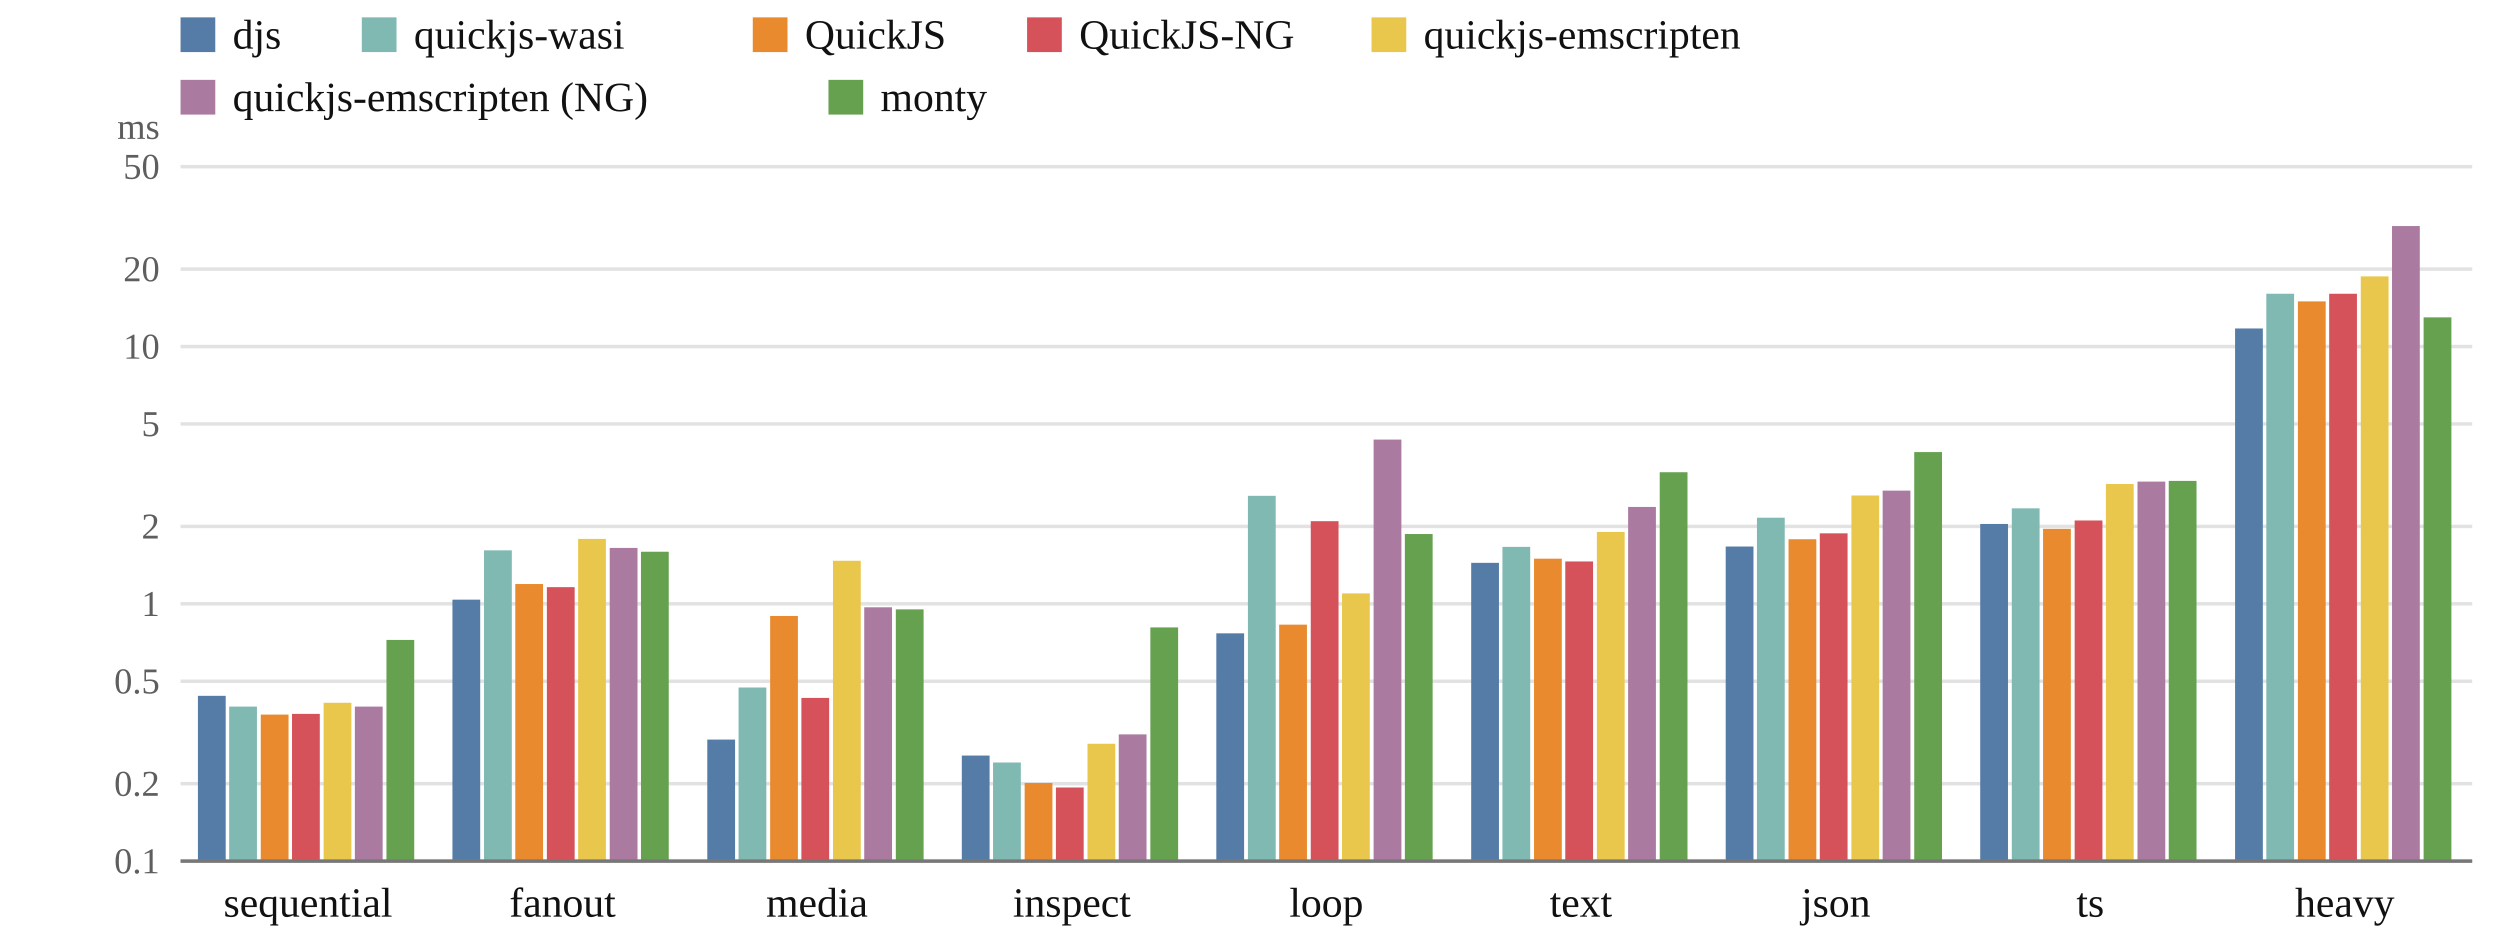
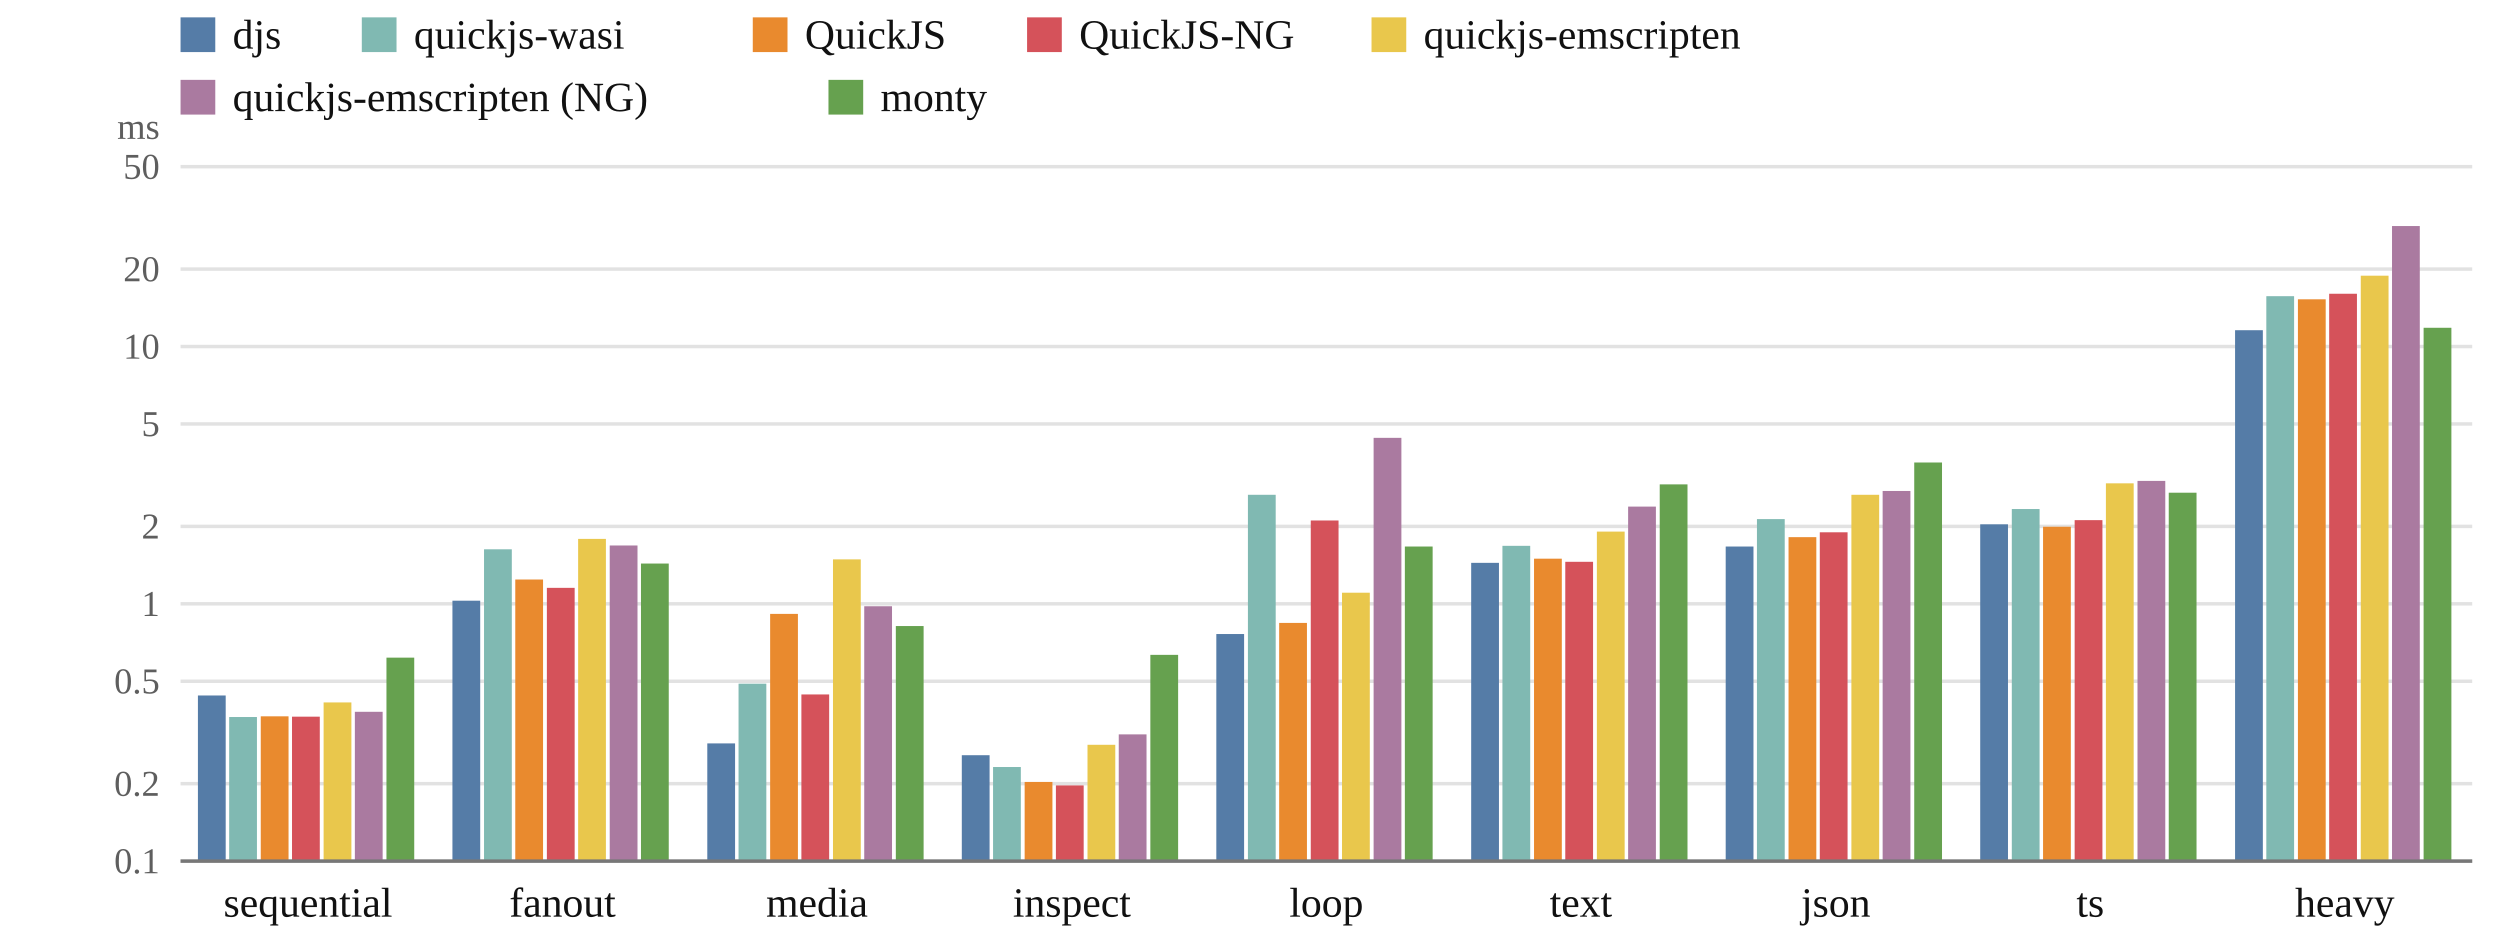
<svg xmlns="http://www.w3.org/2000/svg" class="dg-chart-engines-run" viewBox="0 0 720 274" width="720" height="274" role="img" aria-labelledby="chart-engines-run-t chart-engines-run-d">
  <style>
  .dg-chart-engines-run text { font-family: var(--semantic-font-family-ui, "Mallos Serif", Georgia, serif); font-size: 12px; fill: var(--semantic-color-text-primary, #111111); }
  .dg-chart-engines-run .mono { font-family: var(--semantic-font-family-code, "Commit Mono", ui-monospace, Menlo, monospace); font-size: 11px; }
  .dg-chart-engines-run .small { font-size: 10.5px; fill: var(--semantic-color-text-secondary, #5e5e5e); }
  .dg-chart-engines-run .label { font-weight: 600; }
  .dg-chart-engines-run .title { font-weight: 600; font-size: 13px; }
  .dg-chart-engines-run .box, .dg-chart-engines-run .host { fill: var(--semantic-color-background-surface, #f1f1f1); stroke: var(--semantic-color-border-primary, #777777); }
  .dg-chart-engines-run .hdr, .dg-chart-engines-run .engine { fill: var(--semantic-color-background-fill-secondary-information, #dbe4ea); stroke: var(--semantic-color-border-information, #3380a4); }
  .dg-chart-engines-run .traced, .dg-chart-engines-run .arena { fill: var(--semantic-color-background-fill-secondary-warning, #f3e0be); stroke: var(--semantic-color-border-warning, #996f00); }
  .dg-chart-engines-run .tag { fill: var(--semantic-color-background-fill-secondary-positive, #dae6df); stroke: var(--semantic-color-border-positive, #378960); }
  .dg-chart-engines-run .cell { fill: var(--semantic-color-background-canvas, #f8f8f8); stroke: var(--semantic-color-border-warning, #996f00); }
  .dg-chart-engines-run .pad { fill: url(#chart-engines-run-hatch); stroke: var(--semantic-color-border-secondary, #e2e2e2); }
  .dg-chart-engines-run .tail { fill: var(--semantic-color-background-surface, #f1f1f1); stroke: var(--semantic-color-border-primary, #777777); stroke-dasharray: 4 3; }
  .dg-chart-engines-run .zero { fill: var(--semantic-color-background-canvas, #f8f8f8); stroke: var(--semantic-color-border-primary, #777777); stroke-dasharray: 4 3; }
  .dg-chart-engines-run .dead { fill: var(--semantic-color-background-surface, #f1f1f1); stroke: var(--semantic-color-border-secondary, #e2e2e2); stroke-dasharray: 3 2; }
  .dg-chart-engines-run .opt { stroke-dasharray: 3 2; }
  .dg-chart-engines-run .rule { stroke: var(--semantic-color-text-secondary, #5e5e5e); stroke-width: 1.2; }
  .dg-chart-engines-run .dash { stroke: var(--semantic-color-text-secondary, #5e5e5e); stroke-width: 1.2; stroke-dasharray: 4 3; }
  .dg-chart-engines-run .arrow { stroke: var(--semantic-color-text-secondary, #5e5e5e); fill: none; stroke-width: 1.3; marker-end: url(#chart-engines-run-a); }
  .dg-chart-engines-run .faint { stroke: var(--semantic-color-border-primary, #777777); fill: none; stroke-width: 1.1; stroke-dasharray: 4 3; marker-end: url(#chart-engines-run-a); }
  .dg-chart-engines-run .head { fill: var(--semantic-color-text-secondary, #5e5e5e); }
  .dg-chart-engines-run .hatch { stroke: var(--semantic-color-border-secondary, #e2e2e2); }
  .dg-chart-engines-run .grid { stroke: var(--semantic-color-border-secondary, #e2e2e2); stroke-width: 1; }
  .dg-chart-engines-run .axis { stroke: var(--semantic-color-border-primary, #777777); stroke-width: 1; }
  .dg-chart-engines-run .parity { stroke: var(--semantic-color-text-secondary, #5e5e5e); stroke-width: 1.2; stroke-dasharray: 4 3; }
  .dg-chart-engines-run .faster { fill: var(--semantic-color-background-fill-primary-positive, #2e6c4c); }
  .dg-chart-engines-run .slower { fill: var(--semantic-color-background-fill-primary-negative, #a42c2d); }
  .dg-chart-engines-run .s0 { fill: var(--semantic-color-background-fill-data-viz-100, #557ca7); }
  .dg-chart-engines-run .s1 { fill: var(--semantic-color-background-fill-data-viz-200, #e98a2e); }
  .dg-chart-engines-run .s2 { fill: var(--semantic-color-background-fill-data-viz-300, #d5525a); }
  .dg-chart-engines-run .s3 { fill: var(--semantic-color-background-fill-data-viz-400, #80b9b2); }
  .dg-chart-engines-run .s4 { fill: var(--semantic-color-background-fill-data-viz-500, #66a14f); }
  .dg-chart-engines-run .s5 { fill: var(--semantic-color-background-fill-data-viz-600, #e9c74c); }
  .dg-chart-engines-run .s6 { fill: var(--semantic-color-background-fill-data-viz-700, #aa7aa0); }
  .dg-chart-engines-run .s7 { fill: var(--semantic-color-background-fill-data-viz-800, #f79ba8); }
  .dg-chart-engines-run .s8 { fill: var(--semantic-color-background-fill-data-viz-900, #98745e); }
  .dg-chart-engines-run .s9 { fill: var(--semantic-color-background-fill-data-viz-1000, #b9b0ab); }
  @media (prefers-color-scheme: dark) {
    .dg-chart-engines-run text { fill: var(--semantic-color-text-primary, #f6f6f6); }
    .dg-chart-engines-run .small { fill: var(--semantic-color-text-secondary, #ababab); }
    .dg-chart-engines-run .box, .dg-chart-engines-run .host { fill: var(--semantic-color-background-surface, #2e2e2e); stroke: var(--semantic-color-border-primary, #919191); }
    .dg-chart-engines-run .hdr, .dg-chart-engines-run .engine { fill: var(--semantic-color-background-fill-secondary-information, #1e313b); stroke: var(--semantic-color-border-information, #4c9bc1); }
    .dg-chart-engines-run .traced, .dg-chart-engines-run .arena { fill: var(--semantic-color-background-fill-secondary-warning, #3b2b0c); stroke: var(--semantic-color-border-warning, #b8880c); }
    .dg-chart-engines-run .tag { fill: var(--semantic-color-background-fill-secondary-positive, #1f3328); stroke: var(--semantic-color-border-positive, #4da578); }
    .dg-chart-engines-run .cell { fill: var(--semantic-color-background-canvas, #161616); stroke: var(--semantic-color-border-warning, #b8880c); }
    .dg-chart-engines-run .pad { stroke: var(--semantic-color-border-secondary, #464646); }
    .dg-chart-engines-run .tail { fill: var(--semantic-color-background-surface, #2e2e2e); stroke: var(--semantic-color-border-primary, #919191); }
    .dg-chart-engines-run .zero { fill: var(--semantic-color-background-canvas, #161616); stroke: var(--semantic-color-border-primary, #919191); }
    .dg-chart-engines-run .dead { fill: var(--semantic-color-background-surface, #2e2e2e); stroke: var(--semantic-color-border-secondary, #464646); }
    .dg-chart-engines-run .rule { stroke: var(--semantic-color-text-secondary, #ababab); }
    .dg-chart-engines-run .dash { stroke: var(--semantic-color-text-secondary, #ababab); }
    .dg-chart-engines-run .arrow { stroke: var(--semantic-color-text-secondary, #ababab); }
    .dg-chart-engines-run .faint { stroke: var(--semantic-color-border-primary, #919191); }
    .dg-chart-engines-run .head { fill: var(--semantic-color-text-secondary, #ababab); }
    .dg-chart-engines-run .hatch { stroke: var(--semantic-color-border-secondary, #464646); }
    .dg-chart-engines-run .grid { stroke: var(--semantic-color-border-secondary, #464646); }
    .dg-chart-engines-run .axis { stroke: var(--semantic-color-border-primary, #919191); }
    .dg-chart-engines-run .parity { stroke: var(--semantic-color-text-secondary, #ababab); }
    .dg-chart-engines-run .faster { fill: var(--semantic-color-background-fill-primary-positive, #4da578); }
    .dg-chart-engines-run .slower { fill: var(--semantic-color-background-fill-primary-negative, #ea5a56); }
    .dg-chart-engines-run .s0 { fill: var(--semantic-color-background-fill-data-viz-100, #557ca7); }
    .dg-chart-engines-run .s1 { fill: var(--semantic-color-background-fill-data-viz-200, #e98a2e); }
    .dg-chart-engines-run .s2 { fill: var(--semantic-color-background-fill-data-viz-300, #d5525a); }
    .dg-chart-engines-run .s3 { fill: var(--semantic-color-background-fill-data-viz-400, #80b9b2); }
    .dg-chart-engines-run .s4 { fill: var(--semantic-color-background-fill-data-viz-500, #66a14f); }
    .dg-chart-engines-run .s5 { fill: var(--semantic-color-background-fill-data-viz-600, #e9c74c); }
    .dg-chart-engines-run .s6 { fill: var(--semantic-color-background-fill-data-viz-700, #aa7aa0); }
    .dg-chart-engines-run .s7 { fill: var(--semantic-color-background-fill-data-viz-800, #f79ba8); }
    .dg-chart-engines-run .s8 { fill: var(--semantic-color-background-fill-data-viz-900, #98745e); }
    .dg-chart-engines-run .s9 { fill: var(--semantic-color-background-fill-data-viz-1000, #b9b0ab); }
  }
</style>
  <defs>
    <pattern id="chart-engines-run-hatch" width="6" height="6" patternUnits="userSpaceOnUse" patternTransform="rotate(45)">
      <line x1="0" y1="0" x2="0" y2="6" class="hatch" />
    </pattern>
    <marker id="chart-engines-run-a" viewBox="0 0 10 10" refX="9" refY="5" markerWidth="7" markerHeight="7" orient="auto-start-reverse">
      <path class="head" d="M0 0 L10 5 L0 10 z" />
    </marker>
  </defs>
  <rect class="s0" x="52.0" y="5.0" width="10.0" height="10.0" />
  <text class="" x="67.0" y="14.0" text-anchor="start">djs</text>
  <rect class="s3" x="104.2" y="5.0" width="10.0" height="10.0" />
  <text class="" x="119.2" y="14.0" text-anchor="start">quickjs-wasi</text>
  <rect class="s1" x="216.8" y="5.0" width="10.0" height="10.0" />
  <text class="" x="231.8" y="14.0" text-anchor="start">QuickJS</text>
  <rect class="s2" x="295.8" y="5.0" width="10.0" height="10.0" />
  <text class="" x="310.8" y="14.0" text-anchor="start">QuickJS-NG</text>
  <rect class="s5" x="395.0" y="5.0" width="10.0" height="10.0" />
  <text class="" x="410.0" y="14.0" text-anchor="start">quickjs-emscripten</text>
  <rect class="s6" x="52.0" y="23.0" width="10.0" height="10.0" />
  <text class="" x="67.0" y="32.0" text-anchor="start">quickjs-emscripten (NG)</text>
  <rect class="s4" x="238.6" y="23.0" width="10.0" height="10.0" />
  <text class="" x="253.6" y="32.0" text-anchor="start">monty</text>
  <line class="grid" x1="52.0" y1="248.0" x2="712.0" y2="248.0" />
  <text class="small" x="46.0" y="251.5" text-anchor="end">0.1</text>
  <line class="grid" x1="52.0" y1="225.7" x2="712.0" y2="225.7" />
  <text class="small" x="46.0" y="229.2" text-anchor="end">0.2</text>
  <line class="grid" x1="52.0" y1="196.2" x2="712.0" y2="196.2" />
  <text class="small" x="46.0" y="199.7" text-anchor="end">0.5</text>
  <line class="grid" x1="52.0" y1="173.9" x2="712.0" y2="173.9" />
  <text class="small" x="46.0" y="177.4" text-anchor="end">1</text>
  <line class="grid" x1="52.0" y1="151.6" x2="712.0" y2="151.6" />
  <text class="small" x="46.0" y="155.1" text-anchor="end">2</text>
  <line class="grid" x1="52.0" y1="122.1" x2="712.0" y2="122.1" />
  <text class="small" x="46.0" y="125.6" text-anchor="end">5</text>
  <line class="grid" x1="52.0" y1="99.8" x2="712.0" y2="99.8" />
  <text class="small" x="46.0" y="103.3" text-anchor="end">10</text>
  <line class="grid" x1="52.0" y1="77.5" x2="712.0" y2="77.5" />
  <text class="small" x="46.0" y="81.0" text-anchor="end">20</text>
  <line class="grid" x1="52.0" y1="48.0" x2="712.0" y2="48.0" />
  <text class="small" x="46.0" y="51.5" text-anchor="end">50</text>
  <text class="small" x="46.0" y="40.0" text-anchor="end">ms</text>
-   <rect class="s0" x="57.0" y="200.4" width="8.0" height="47.6" />
-   <rect class="s3" x="66.0" y="203.5" width="8.0" height="44.5" />
-   <rect class="s1" x="75.1" y="205.8" width="8.0" height="42.2" />
-   <rect class="s2" x="84.1" y="205.6" width="8.0" height="42.4" />
-   <rect class="s5" x="93.2" y="202.4" width="8.0" height="45.6" />
-   <rect class="s6" x="102.2" y="203.5" width="8.0" height="44.5" />
-   <rect class="s4" x="111.3" y="184.3" width="8.0" height="63.7" />
+   <rect class="s0" x="57.0" y="200.3" width="8.0" height="47.7" />
+   <rect class="s3" x="66.0" y="206.5" width="8.0" height="41.5" />
+   <rect class="s1" x="75.1" y="206.3" width="8.0" height="41.7" />
+   <rect class="s2" x="84.1" y="206.4" width="8.0" height="41.6" />
+   <rect class="s5" x="93.2" y="202.3" width="8.0" height="45.7" />
+   <rect class="s6" x="102.2" y="205.0" width="8.0" height="43.0" />
+   <rect class="s4" x="111.3" y="189.4" width="8.0" height="58.6" />
  <text class="" x="88.7" y="264.0" text-anchor="middle">sequential</text>
-   <rect class="s0" x="130.3" y="172.7" width="8.0" height="75.3" />
-   <rect class="s3" x="139.4" y="158.5" width="8.0" height="89.5" />
-   <rect class="s1" x="148.4" y="168.2" width="8.0" height="79.8" />
-   <rect class="s2" x="157.5" y="169.1" width="8.0" height="78.9" />
+   <rect class="s0" x="130.3" y="173.0" width="8.0" height="75.0" />
+   <rect class="s3" x="139.4" y="158.2" width="8.0" height="89.8" />
+   <rect class="s1" x="148.4" y="166.9" width="8.0" height="81.1" />
+   <rect class="s2" x="157.5" y="169.3" width="8.0" height="78.7" />
  <rect class="s5" x="166.5" y="155.2" width="8.0" height="92.8" />
-   <rect class="s6" x="175.6" y="157.8" width="8.0" height="90.2" />
-   <rect class="s4" x="184.6" y="158.9" width="8.0" height="89.1" />
+   <rect class="s6" x="175.6" y="157.1" width="8.0" height="90.9" />
+   <rect class="s4" x="184.6" y="162.3" width="8.0" height="85.7" />
  <text class="" x="162.0" y="264.0" text-anchor="middle">fanout</text>
-   <rect class="s0" x="203.7" y="213.0" width="8.0" height="35.0" />
-   <rect class="s3" x="212.7" y="198.0" width="8.0" height="50.0" />
-   <rect class="s1" x="221.8" y="177.4" width="8.0" height="70.6" />
-   <rect class="s2" x="230.8" y="201.0" width="8.0" height="47.0" />
-   <rect class="s5" x="239.9" y="161.5" width="8.0" height="86.5" />
-   <rect class="s6" x="248.9" y="174.9" width="8.0" height="73.1" />
-   <rect class="s4" x="258.0" y="175.5" width="8.0" height="72.5" />
+   <rect class="s0" x="203.7" y="214.1" width="8.0" height="33.9" />
+   <rect class="s3" x="212.7" y="196.9" width="8.0" height="51.1" />
+   <rect class="s1" x="221.8" y="176.8" width="8.0" height="71.2" />
+   <rect class="s2" x="230.8" y="200.0" width="8.0" height="48.0" />
+   <rect class="s5" x="239.9" y="161.1" width="8.0" height="86.9" />
+   <rect class="s6" x="248.9" y="174.6" width="8.0" height="73.4" />
+   <rect class="s4" x="258.0" y="180.3" width="8.0" height="67.7" />
  <text class="" x="235.3" y="264.0" text-anchor="middle">media</text>
-   <rect class="s0" x="277.0" y="217.6" width="8.0" height="30.4" />
-   <rect class="s3" x="286.0" y="219.6" width="8.0" height="28.4" />
-   <rect class="s1" x="295.1" y="225.5" width="8.0" height="22.5" />
-   <rect class="s2" x="304.1" y="226.8" width="8.0" height="21.2" />
-   <rect class="s5" x="313.2" y="214.2" width="8.0" height="33.8" />
+   <rect class="s0" x="277.0" y="217.5" width="8.0" height="30.5" />
+   <rect class="s3" x="286.0" y="220.9" width="8.0" height="27.1" />
+   <rect class="s1" x="295.1" y="225.2" width="8.0" height="22.8" />
+   <rect class="s2" x="304.1" y="226.2" width="8.0" height="21.8" />
+   <rect class="s5" x="313.2" y="214.5" width="8.0" height="33.5" />
  <rect class="s6" x="322.2" y="211.5" width="8.0" height="36.5" />
-   <rect class="s4" x="331.3" y="180.7" width="8.0" height="67.3" />
+   <rect class="s4" x="331.3" y="188.6" width="8.0" height="59.4" />
  <text class="" x="308.7" y="264.0" text-anchor="middle">inspect</text>
-   <rect class="s0" x="350.3" y="182.4" width="8.0" height="65.6" />
-   <rect class="s3" x="359.4" y="142.8" width="8.0" height="105.2" />
-   <rect class="s1" x="368.4" y="179.9" width="8.0" height="68.1" />
-   <rect class="s2" x="377.5" y="150.1" width="8.0" height="97.9" />
-   <rect class="s5" x="386.5" y="170.9" width="8.0" height="77.1" />
-   <rect class="s6" x="395.6" y="126.6" width="8.0" height="121.4" />
-   <rect class="s4" x="404.6" y="153.8" width="8.0" height="94.2" />
+   <rect class="s0" x="350.3" y="182.6" width="8.0" height="65.4" />
+   <rect class="s3" x="359.4" y="142.5" width="8.0" height="105.5" />
+   <rect class="s1" x="368.4" y="179.4" width="8.0" height="68.6" />
+   <rect class="s2" x="377.5" y="149.9" width="8.0" height="98.1" />
+   <rect class="s5" x="386.5" y="170.7" width="8.0" height="77.3" />
+   <rect class="s6" x="395.6" y="126.1" width="8.0" height="121.9" />
+   <rect class="s4" x="404.6" y="157.4" width="8.0" height="90.6" />
  <text class="" x="382.0" y="264.0" text-anchor="middle">loop</text>
  <rect class="s0" x="423.7" y="162.1" width="8.0" height="85.9" />
-   <rect class="s3" x="432.7" y="157.5" width="8.0" height="90.5" />
+   <rect class="s3" x="432.7" y="157.2" width="8.0" height="90.8" />
  <rect class="s1" x="441.8" y="160.9" width="8.0" height="87.1" />
-   <rect class="s2" x="450.8" y="161.7" width="8.0" height="86.3" />
-   <rect class="s5" x="459.9" y="153.2" width="8.0" height="94.8" />
-   <rect class="s6" x="468.9" y="146.0" width="8.0" height="102.0" />
-   <rect class="s4" x="478.0" y="136.0" width="8.0" height="112.0" />
+   <rect class="s2" x="450.8" y="161.8" width="8.0" height="86.2" />
+   <rect class="s5" x="459.9" y="153.1" width="8.0" height="94.9" />
+   <rect class="s6" x="468.9" y="145.9" width="8.0" height="102.1" />
+   <rect class="s4" x="478.0" y="139.5" width="8.0" height="108.5" />
  <text class="" x="455.3" y="264.0" text-anchor="middle">text</text>
  <rect class="s0" x="497.0" y="157.4" width="8.0" height="90.6" />
-   <rect class="s3" x="506.0" y="149.1" width="8.0" height="98.9" />
-   <rect class="s1" x="515.1" y="155.3" width="8.0" height="92.7" />
-   <rect class="s2" x="524.1" y="153.6" width="8.0" height="94.4" />
-   <rect class="s5" x="533.2" y="142.7" width="8.0" height="105.3" />
-   <rect class="s6" x="542.2" y="141.3" width="8.0" height="106.7" />
-   <rect class="s4" x="551.3" y="130.2" width="8.0" height="117.8" />
+   <rect class="s3" x="506.0" y="149.5" width="8.0" height="98.5" />
+   <rect class="s1" x="515.1" y="154.7" width="8.0" height="93.3" />
+   <rect class="s2" x="524.1" y="153.3" width="8.0" height="94.7" />
+   <rect class="s5" x="533.2" y="142.5" width="8.0" height="105.5" />
+   <rect class="s6" x="542.2" y="141.4" width="8.0" height="106.6" />
+   <rect class="s4" x="551.3" y="133.2" width="8.0" height="114.8" />
  <text class="" x="528.7" y="264.0" text-anchor="middle">json</text>
-   <rect class="s0" x="570.3" y="150.9" width="8.0" height="97.1" />
-   <rect class="s3" x="579.4" y="146.4" width="8.0" height="101.6" />
-   <rect class="s1" x="588.4" y="152.3" width="8.0" height="95.7" />
-   <rect class="s2" x="597.5" y="149.9" width="8.0" height="98.1" />
-   <rect class="s5" x="606.5" y="139.4" width="8.0" height="108.6" />
-   <rect class="s6" x="615.6" y="138.7" width="8.0" height="109.3" />
-   <rect class="s4" x="624.6" y="138.5" width="8.0" height="109.5" />
+   <rect class="s0" x="570.3" y="151.0" width="8.0" height="97.0" />
+   <rect class="s3" x="579.4" y="146.6" width="8.0" height="101.4" />
+   <rect class="s1" x="588.4" y="151.7" width="8.0" height="96.3" />
+   <rect class="s2" x="597.5" y="149.8" width="8.0" height="98.2" />
+   <rect class="s5" x="606.5" y="139.2" width="8.0" height="108.8" />
+   <rect class="s6" x="615.6" y="138.5" width="8.0" height="109.5" />
+   <rect class="s4" x="624.6" y="141.9" width="8.0" height="106.1" />
  <text class="" x="602.0" y="264.0" text-anchor="middle">ts</text>
-   <rect class="s0" x="643.7" y="94.6" width="8.0" height="153.4" />
-   <rect class="s3" x="652.7" y="84.6" width="8.0" height="163.4" />
-   <rect class="s1" x="661.8" y="86.8" width="8.0" height="161.2" />
+   <rect class="s0" x="643.7" y="95.1" width="8.0" height="152.9" />
+   <rect class="s3" x="652.7" y="85.3" width="8.0" height="162.7" />
+   <rect class="s1" x="661.8" y="86.2" width="8.0" height="161.8" />
  <rect class="s2" x="670.8" y="84.6" width="8.0" height="163.4" />
-   <rect class="s5" x="679.9" y="79.6" width="8.0" height="168.4" />
+   <rect class="s5" x="679.9" y="79.4" width="8.0" height="168.6" />
  <rect class="s6" x="688.9" y="65.1" width="8.0" height="182.9" />
-   <rect class="s4" x="698.0" y="91.4" width="8.0" height="156.6" />
+   <rect class="s4" x="698.0" y="94.4" width="8.0" height="153.6" />
  <text class="" x="675.3" y="264.0" text-anchor="middle">heavy</text>
  <line class="axis" x1="52.0" y1="248.0" x2="712.0" y2="248.0" />
</svg>
